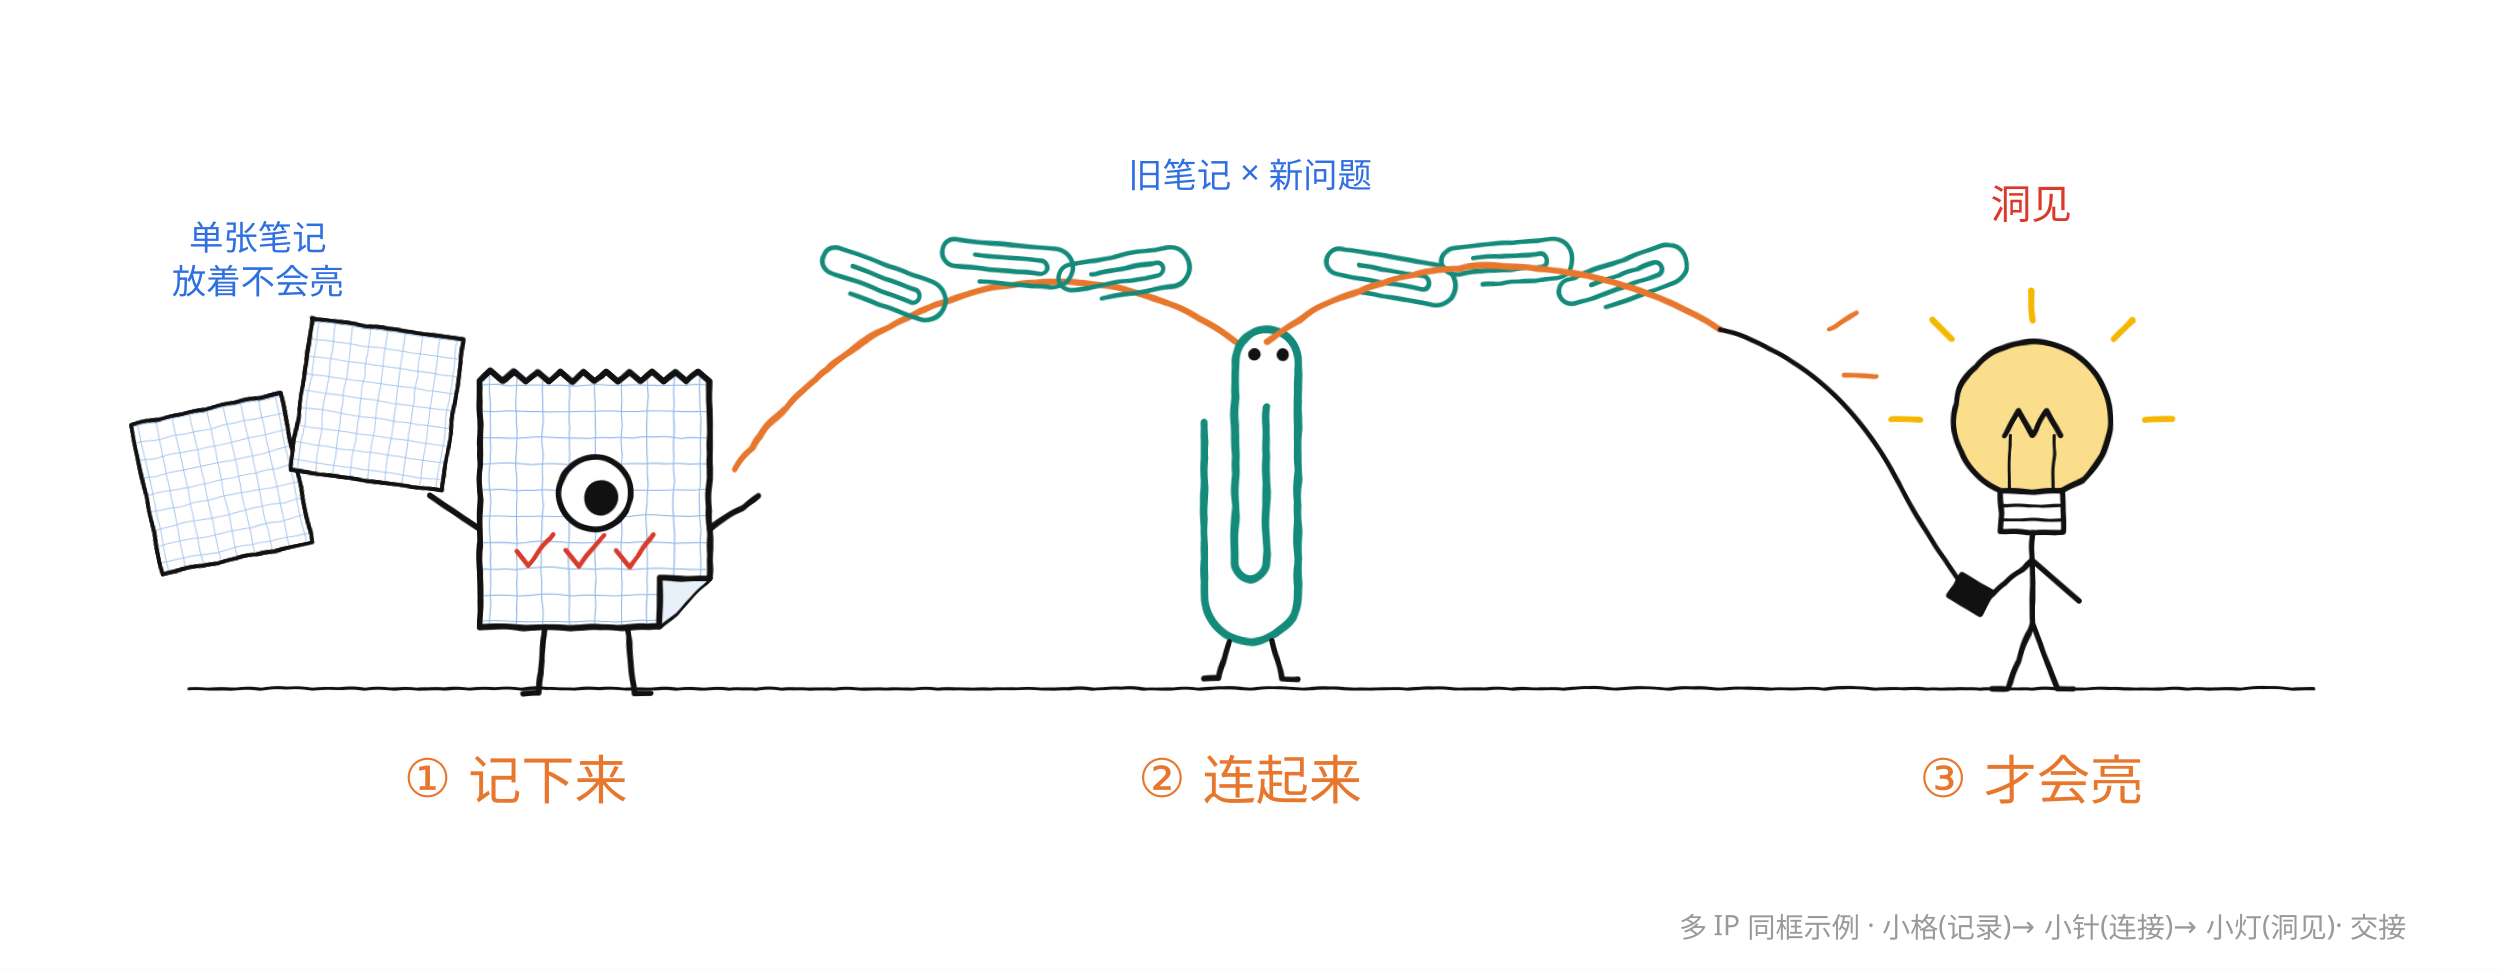
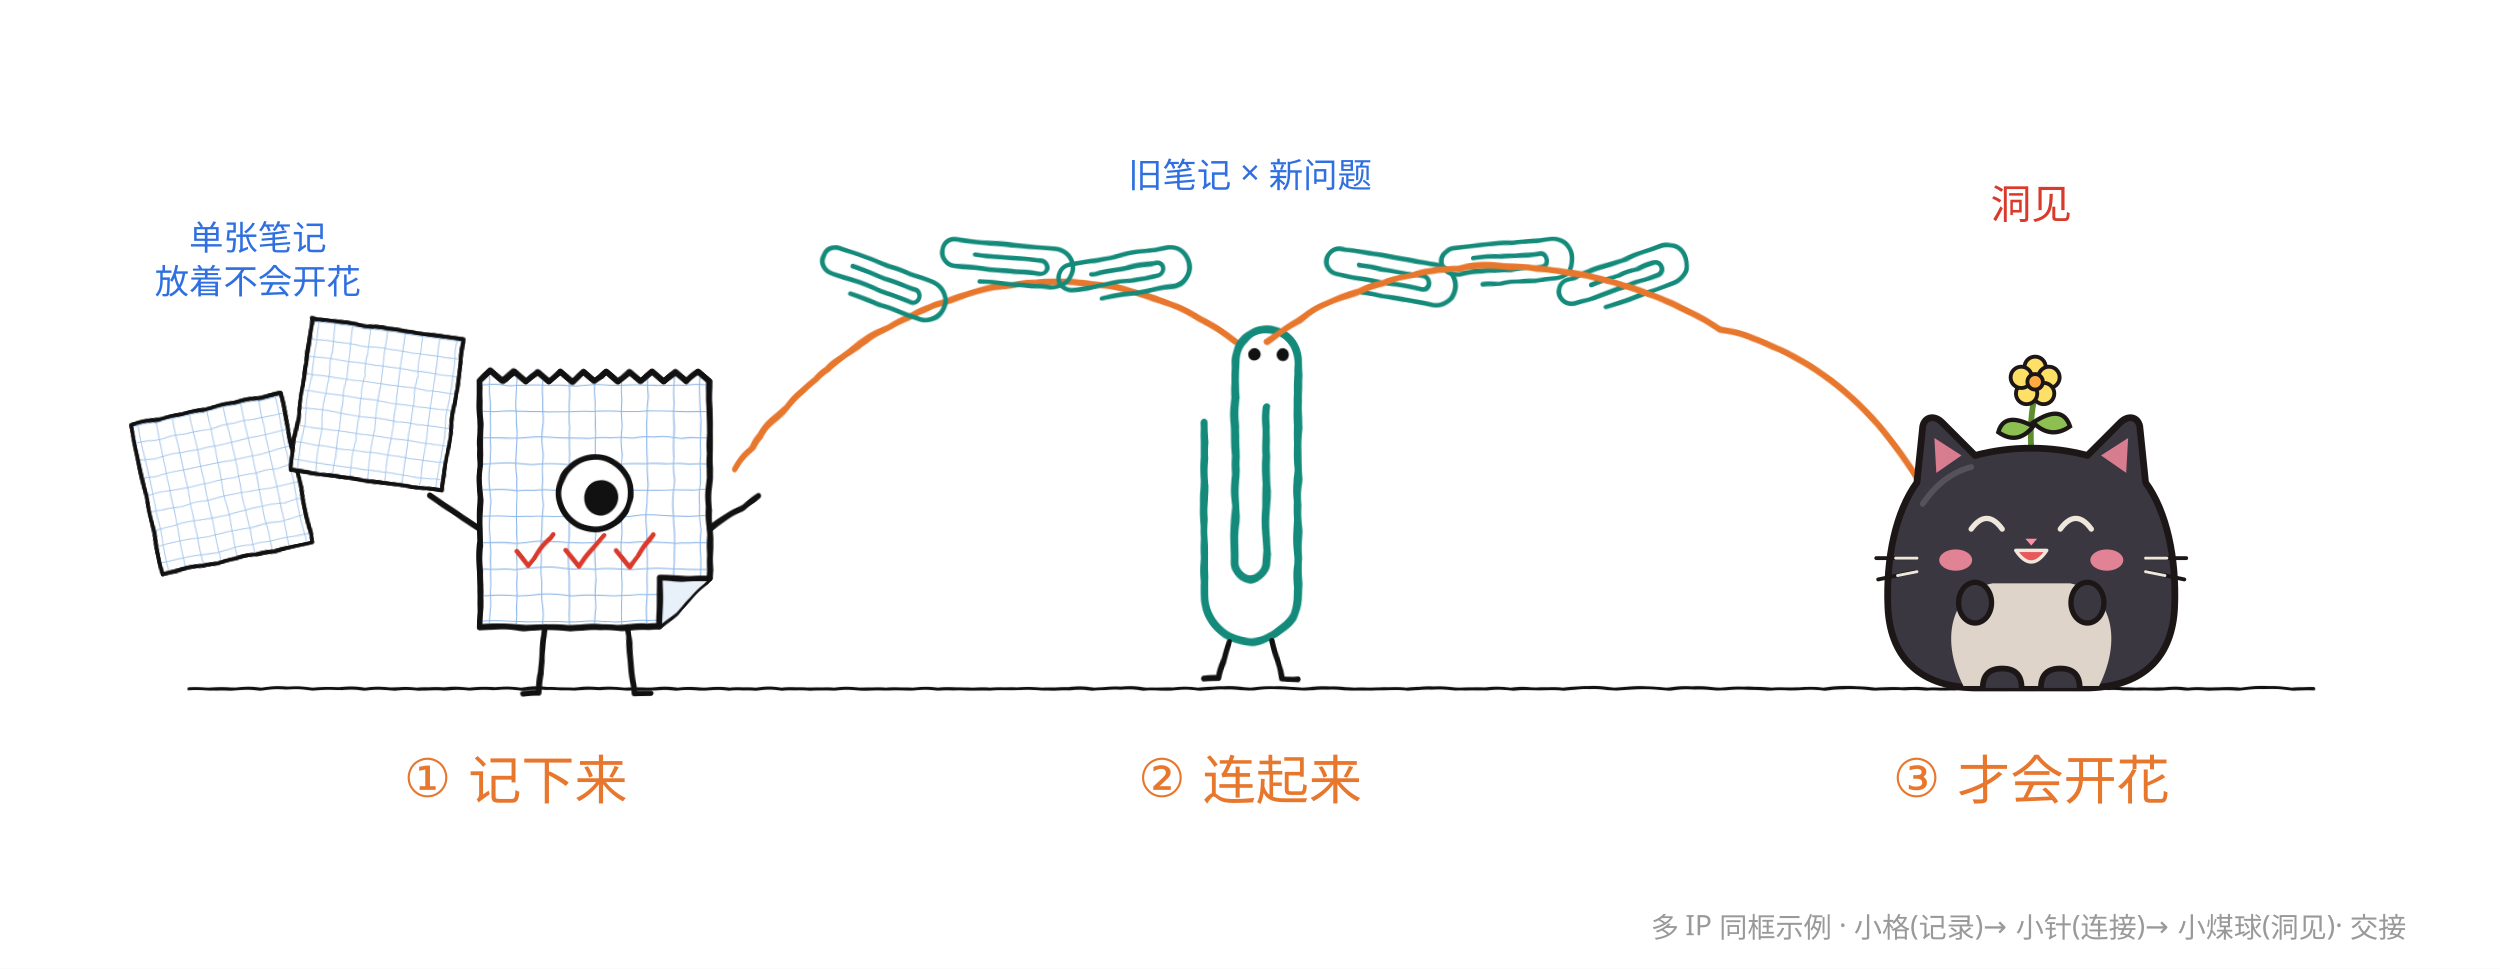
<svg xmlns="http://www.w3.org/2000/svg" width="1600" height="620" viewBox="0 260 1600 620" font-family="WenQuanYi Zen Hei, sans-serif">
  <defs>
    <filter id="r">
      <feTurbulence baseFrequency="0.03" numOctaves="2" seed="5" />
      <feDisplacementMap in="SourceGraphic" scale="2.2" />
    </filter>
    <pattern id="grid" width="16" height="16" patternUnits="userSpaceOnUse">
      <path d="M16 0 H0 V16" stroke="#8fb8e8" stroke-width="1.3" fill="none" />
    </pattern>
  </defs>
  <rect y="260" width="1600" height="620" fill="#ffffff" />
  <g stroke="#111" stroke-width="3.5" fill="none" stroke-linecap="round" stroke-linejoin="round" filter="url(#r)">
    <path d="M120 700 h1360" stroke-width="2" />
    <g transform="translate(150,610) rotate(-12) scale(0.7)">
      <path d="M-70 -130 h140 v140 h-140 z" fill="#fff" />
      <path d="M-70 -130 h140 v140 h-140 z" fill="url(#grid)" stroke="none" />
      <path d="M-70 -130 h140 v140 h-140 z" />
    </g>
    <g transform="translate(235,560) rotate(8) scale(0.7)">
      <path d="M-70 -130 h140 v140 h-140 z" fill="#fff" />
      <path d="M-70 -130 h140 v140 h-140 z" fill="url(#grid)" stroke="none" />
      <path d="M-70 -130 h140 v140 h-140 z" />
    </g>
    <g transform="translate(380,640)">
      <g transform="rotate(0) scale(1.05)">
        <path d="M-70 -130 l7 -6 l7 6 l7 -6 l7 6 l7 -6 l7 6 l7 -6 l7 6 l7 -6 l7 6 l7 -6 l7 6 l7 -6 l7 6 l7 -6 l7 6 l7 -6 l7 6 l7 -6 l7 6 v120 l-30 30 h-110 z" fill="#fff" />
        <path d="M-70 -130 l7 -6 l7 6 l7 -6 l7 6 l7 -6 l7 6 l7 -6 l7 6 l7 -6 l7 6 l7 -6 l7 6 l7 -6 l7 6 l7 -6 l7 6 l7 -6 l7 6 l7 -6 l7 6 v120 l-30 30 h-110 z" fill="url(#grid)" stroke="none" />
        <path d="M-70 -130 l7 -6 l7 6 l7 -6 l7 6 l7 -6 l7 6 l7 -6 l7 6 l7 -6 l7 6 l7 -6 l7 6 l7 -6 l7 6 l7 -6 l7 6 l7 -6 l7 6 l7 -6 l7 6 v120 l-30 30 h-110 z" />
        <path d="M70 -10 h-30 v30" fill="#e8f0fa" />
        <circle cx="0" cy="-62" r="22" fill="#fff" />
        <circle cx="4" cy="-59" r="9" fill="#111" />
        <path d="M-30 20 l-4 40 h-10 M20 20 l4 40 h10" />
        <path d="M-70 -40 l-30 -20 M70 -40 l30 -20" />
      </g>
    </g>
    <path d="M335 -0" />
    <path d="M330 612 l8 10 l16 -20 M362 612 l8 10 l16 -20 M394 612 l8 10 l16 -20" stroke="#d93a2b" stroke-width="3" />
    <path d="M470 560 C560 430 700 410 790 478" stroke="#e8772e" stroke-width="4" />
    <g transform="translate(560,440) rotate(-70) scale(0.42)">
      <path d="M10 -40 V60 A10 10 0 0 1 -10 60 V-70 A20 20 0 0 1 30 -70 V80 A30 30 0 0 1 -30 80 V-30" stroke="#138a7a" stroke-width="7" />
    </g>
    <g transform="translate(640,428) rotate(-85) scale(0.42)">
      <path d="M10 -40 V60 A10 10 0 0 1 -10 60 V-70 A20 20 0 0 1 30 -70 V80 A30 30 0 0 1 -30 80 V-30" stroke="#138a7a" stroke-width="7" />
    </g>
    <g transform="translate(715,436) rotate(-100) scale(0.42)">
      <path d="M10 -40 V60 A10 10 0 0 1 -10 60 V-70 A20 20 0 0 1 30 -70 V80 A30 30 0 0 1 -30 80 V-30" stroke="#138a7a" stroke-width="7" />
    </g>
    <g transform="translate(800,560)">
      <g transform="rotate(0) scale(1.0)">
        <path d="M10 -40 V60 A10 10 0 0 1 -10 60 V-70 A20 20 0 0 1 30 -70 V80 A30 30 0 0 1 -30 80 V-30" stroke="#138a7a" stroke-width="5" />
        <circle cx="2" cy="-74" r="4" fill="#111" stroke="none" />
        <circle cx="20" cy="-74" r="4" fill="#111" stroke="none" />
        <path d="M-14 110 l-6 24 h-10 M14 110 l6 24 h10" />
      </g>
    </g>
    <g transform="translate(885,436) rotate(-80) scale(0.42)">
      <path d="M10 -40 V60 A10 10 0 0 1 -10 60 V-70 A20 20 0 0 1 30 -70 V80 A30 30 0 0 1 -30 80 V-30" stroke="#138a7a" stroke-width="7" />
    </g>
    <g transform="translate(960,428) rotate(-95) scale(0.42)">
      <path d="M10 -40 V60 A10 10 0 0 1 -10 60 V-70 A20 20 0 0 1 30 -70 V80 A30 30 0 0 1 -30 80 V-30" stroke="#138a7a" stroke-width="7" />
    </g>
    <g transform="translate(1035,440) rotate(-110) scale(0.42)">
      <path d="M10 -40 V60 A10 10 0 0 1 -10 60 V-70 A20 20 0 0 1 30 -70 V80 A30 30 0 0 1 -30 80 V-30" stroke="#138a7a" stroke-width="7" />
    </g>
    <path d="M810 478 C900 410 1020 420 1100 470" stroke="#e8772e" stroke-width="4" />
-     <path d="M1100 470 q70 20 110 90 q20 40 50 80" stroke-width="3" />
-     <rect x="1250" y="632" width="22" height="16" fill="#111" transform="rotate(30 1261 640)" />
-     <path d="M1170 470 l18 -10 M1180 500 l20 0" stroke="#e8772e" stroke-width="3" />
-     <g transform="translate(1300,600)">
-       <g transform="scale(1.0)">
-         <circle cx="0" cy="-72" r="50" fill="#f5b700" fill-opacity="0.45" />
-         <path d="M-14 -62 v38 M14 -62 v38" stroke-width="2" />
-         <path d="M-18 -62 l9 -16 l9 16 l9 -16 l9 16" stroke-width="3.5" />
-         <rect x="-20" y="-26" width="40" height="26" fill="#fff" />
-         <path d="M-20 -17 h40 M-20 -8 h40" stroke-width="2" />
-         <path d="M0 0 v58 M0 58 l-16 42 h-10 M0 58 l16 42 h10 M0 18 l-30 26 M0 18 l30 26" />
-         <path d="M-72 -72 h-18 M72 -72 h18 M-52 -124 l-12 -12 M52 -124 l12 -12 M0 -136 v-18" stroke="#f5b700" stroke-width="4" />
-       </g>
+     <path d="M1100 470 q90 20 140 120" stroke="#e8772e" stroke-width="4" />
+   </g>
+   <g transform="translate(1300,642) scale(0.62)">
+     <g transform="scale(1)">
+       <path d="M0 -153 q-2 -30 4 -56" stroke="#5d8f2c" stroke-width="6" fill="none" stroke-linecap="round" />
+       <path d="M2 -176 q-30 -16 -36 6 q20 14 36 -6 z" fill="#8cc152" stroke="#1c1716" stroke-width="4.5" />
+       <path d="M2 -180 q30 -20 38 4 q-20 14 -38 -4 z" fill="#8cc152" stroke="#1c1716" stroke-width="4.5" />
+       <circle cx="4.0" cy="-237.0" r="11" fill="#ffe066" stroke="#1c1716" stroke-width="4" />
+       <circle cx="18.3" cy="-226.6" r="11" fill="#ffe066" stroke="#1c1716" stroke-width="4" />
+       <circle cx="12.8" cy="-209.9" r="11" fill="#ffe066" stroke="#1c1716" stroke-width="4" />
+       <circle cx="-4.8" cy="-209.9" r="11" fill="#ffe066" stroke="#1c1716" stroke-width="4" />
+       <circle cx="-10.3" cy="-226.6" r="11" fill="#ffe066" stroke="#1c1716" stroke-width="4" />
+       <circle cx="4" cy="-222" r="8" fill="#ffab40" stroke="#1c1716" stroke-width="4" />
+       <path d="M-118 -118 L-112 -176 C-110 -186 -100 -188 -92 -180 L-58 -146 C-20 -156 20 -156 58 -146 L92 -180 C100 -188 110 -186 112 -176 L118 -118 C140 -88 150 -40 148 10 C146 60 118 92 60 94 L-60 94 C-118 92 -146 60 -148 10 C-150 -40 -140 -88 -118 -118 Z" fill="#3a3740" stroke="#1c1716" stroke-width="7" stroke-linejoin="round" />
+       <path d="M-100 -164 L-98 -128 L-72 -146 Z M100 -164 L98 -128 L72 -146 Z" fill="#ff8fa3" opacity="0.8" />
+       <path d="M-70 92 C-96 40 -80 -6 -40 -14 L40 -14 C80 -6 96 40 70 92 Z" fill="#f1e6d8" opacity="0.9" />
+       <path d="M-112 -96 q20 -30 50 -38" stroke="#55525c" stroke-width="6" fill="none" stroke-linecap="round" />
+       <path d="M-120 -40 h-40 M-120 -26 l-38 8 M120 -40 h40 M120 -26 l38 8" stroke="#1c1716" stroke-width="4" stroke-linecap="round" />
+       <path d="M-118 -40 h-22 M-118 -26 l-20 4 M118 -40 h22 M118 -26 l20 4" stroke="#efe7dc" stroke-width="3" stroke-linecap="round" />
+       <ellipse cx="-78" cy="-38" rx="17" ry="11" fill="#ff8fa3" opacity="0.85" />
+       <ellipse cx="78" cy="-38" rx="17" ry="11" fill="#ff8fa3" opacity="0.85" />
+       <path d="M-62 -70 q16 -22 32 0 M30 -70 q16 -22 32 0" stroke="#efe7dc" stroke-width="5.5" fill="none" stroke-linecap="round" />
+       <path d="M-6 -60 h12 l-6 7 z" fill="#ff8fa3" />
+       <path d="M-16 -48 q16 24 32 0 z" fill="#e8595a" stroke="#efe7dc" stroke-width="3.5" stroke-linejoin="round" />
+       <ellipse cx="-58" cy="6" rx="17" ry="21" fill="#3a3740" stroke="#1c1716" stroke-width="5.5" />
+       <ellipse cx="58" cy="6" rx="17" ry="21" fill="#3a3740" stroke="#1c1716" stroke-width="5.5" />
+       <path d="M-50 94 q0 -20 20 -20 q20 0 20 20 M10 94 q0 -20 20 -20 q20 0 20 20" stroke="#1c1716" stroke-width="6" fill="#3a3740" stroke-linecap="round" />
    </g>
  </g>
  <text x="330" y="770" font-size="34" fill="#e8772e" text-anchor="middle">① 记下来</text>
  <text x="800" y="770" font-size="34" fill="#e8772e" text-anchor="middle">② 连起来</text>
-   <text x="1300" y="770" font-size="34" fill="#e8772e" text-anchor="middle">③ 才会亮</text>
+   <text x="1300" y="770" font-size="34" fill="#e8772e" text-anchor="middle">③ 才会开花</text>
  <text x="165" y="420" font-size="22" fill="#2f6fe0" text-anchor="middle">单张笔记</text>
-   <text x="165" y="448" font-size="22" fill="#2f6fe0" text-anchor="middle">放着不会亮</text>
+   <text x="165" y="448" font-size="22" fill="#2f6fe0" text-anchor="middle">放着不会开花</text>
  <text x="800" y="380" font-size="22" fill="#2f6fe0" text-anchor="middle">旧笔记 × 新问题</text>
  <text x="1300" y="400" font-size="26" fill="#d93a2b" text-anchor="middle">洞见</text>
-   <text x="1540" y="860" font-size="18" fill="#999" text-anchor="end">多 IP 同框示例 · 小格(记录)→ 小针(连接)→ 小灯(洞见)· 交接</text>
+   <text x="1540" y="860" font-size="18" fill="#999" text-anchor="end">多 IP 同框示例 · 小格(记录)→ 小针(连接)→ 小煤球(洞见)· 交接</text>
</svg>
